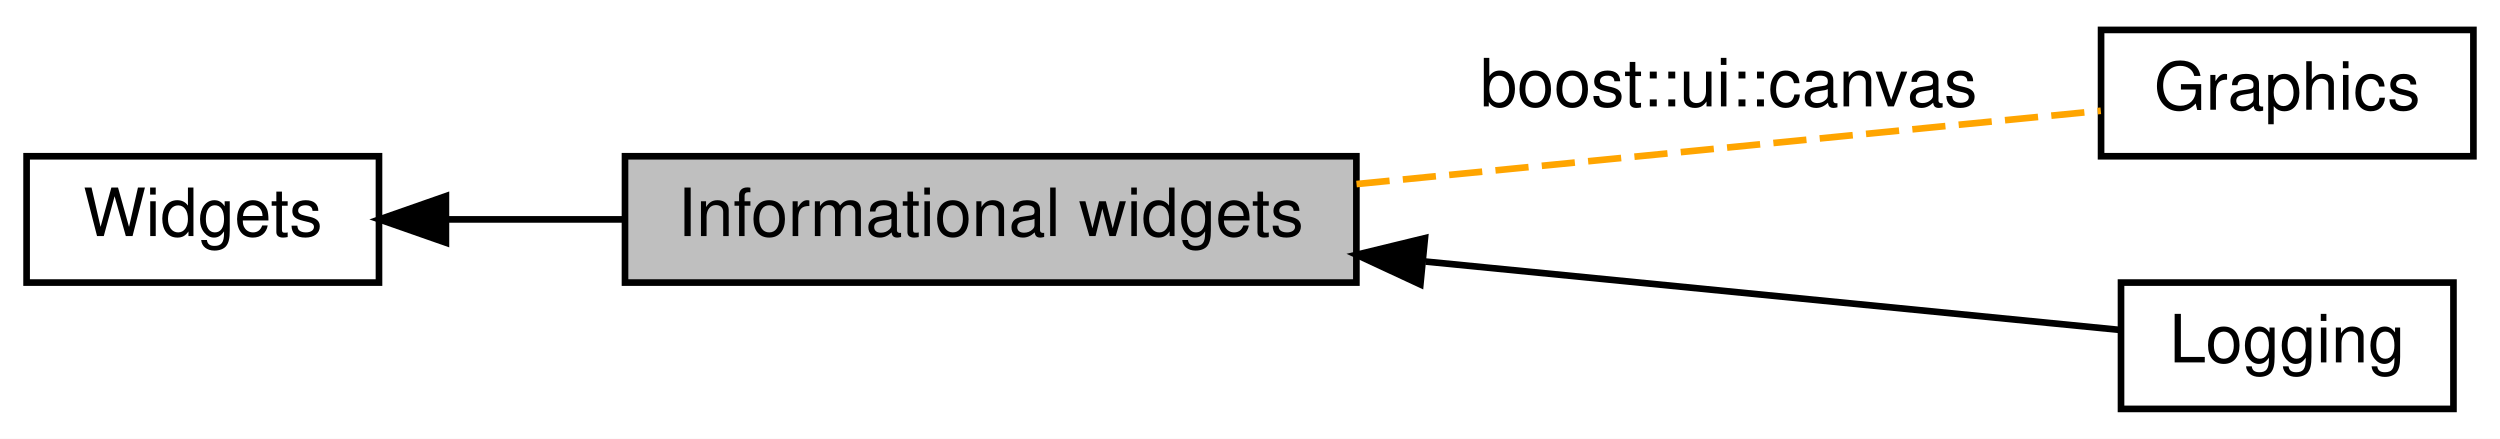
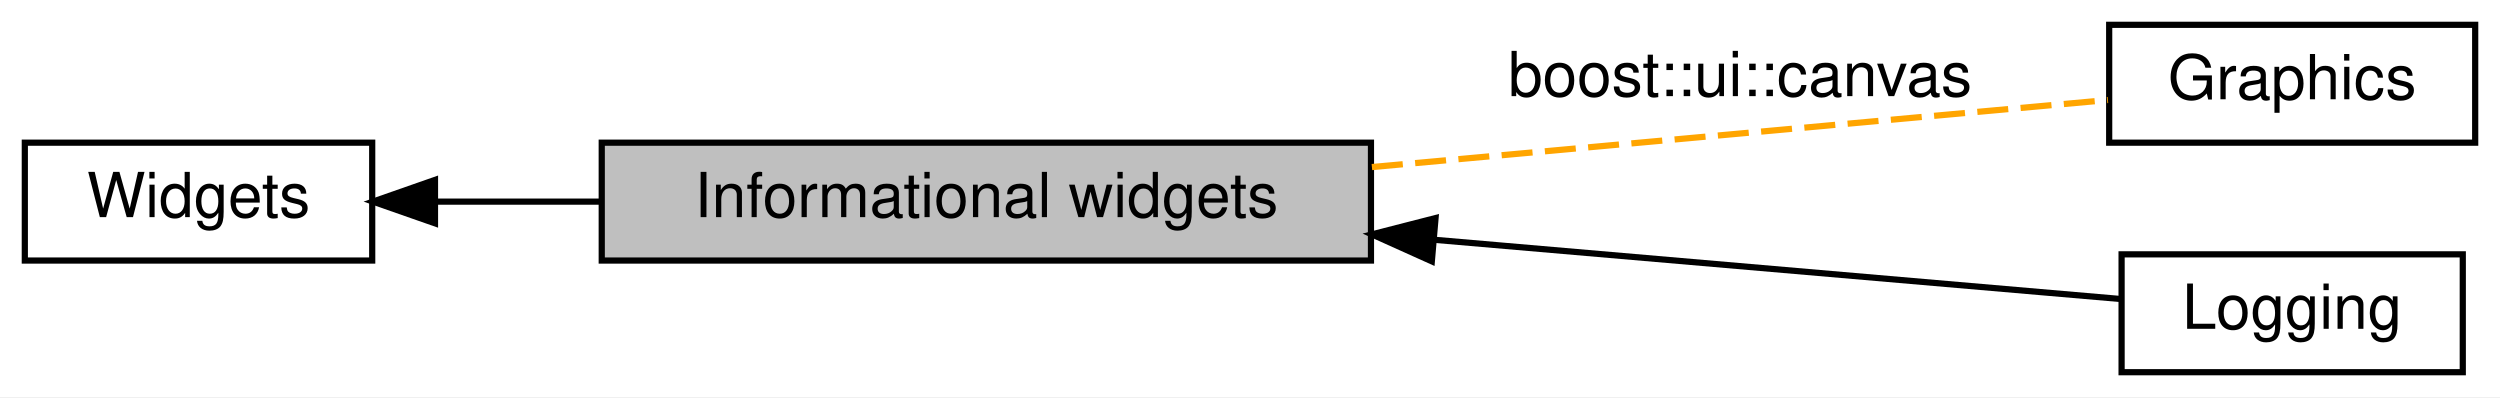
- <svg xmlns="http://www.w3.org/2000/svg" xmlns:xlink="http://www.w3.org/1999/xlink" width="376pt" height="66pt" viewBox="0.00 0.00 376.00 66.00">
-   <g id="graph0" class="graph" transform="scale(1 1) rotate(0) translate(4 62)">
-     <polygon fill="white" stroke="none" points="-4,4 -4,-62 372,-62 372,4 -4,4" />
+ <svg xmlns="http://www.w3.org/2000/svg" xmlns:xlink="http://www.w3.org/1999/xlink" width="403pt" height="64pt" viewBox="0.00 0.00 403.00 64.00">
+   <g id="graph0" class="graph" transform="scale(1 1) rotate(0) translate(4 60)">
+     <polygon fill="white" stroke="transparent" points="-4,4 -4,-60 399,-60 399,4 -4,4" />
    <g id="node1" class="node">
      <g id="a_node1">
-         <a xlink:href="group__graphics.html" target="_top" xlink:title="Graphics">
-           <polygon fill="white" stroke="black" points="312,-38.5 312,-57.5 368,-57.5 368,-38.5 312,-38.5" />
-           <text text-anchor="middle" x="340" y="-45.5" font-family="Helvetica,sans-Serif" font-size="10.00">Graphics</text>
+         <a xlink:href="group__graphics.html" target="_top" xlink:title="Canvas graphics.">
+           <polygon fill="white" stroke="black" points="395,-56 336,-56 336,-37 395,-37 395,-56" />
+           <text text-anchor="middle" x="365.5" y="-44" font-family="Helvetica,sans-Serif" font-size="10.00">Graphics</text>
        </a>
      </g>
    </g>
    <g id="node2" class="node">
      <g id="a_node2">
-         <a xlink:href="group__widget.html" target="_top" xlink:title="Widgets">
-           <polygon fill="white" stroke="black" points="0,-19.5 0,-38.5 53,-38.5 53,-19.5 0,-19.5" />
-           <text text-anchor="middle" x="26.5" y="-26.5" font-family="Helvetica,sans-Serif" font-size="10.00">Widgets</text>
+         <a xlink:href="group__widget.html" target="_top" xlink:title="Graphical widgets.">
+           <polygon fill="white" stroke="black" points="56,-37 0,-37 0,-18 56,-18 56,-37" />
+           <text text-anchor="middle" x="28" y="-25" font-family="Helvetica,sans-Serif" font-size="10.00">Widgets</text>
        </a>
      </g>
    </g>
    <g id="node4" class="node">
-       <polygon fill="#bfbfbf" stroke="black" points="90,-19.5 90,-38.5 200,-38.5 200,-19.5 90,-19.5" />
-       <text text-anchor="middle" x="145" y="-26.5" font-family="Helvetica,sans-Serif" font-size="10.00">Informational widgets</text>
+       <g id="a_node4">
+         <a xlink:title="Data output widgets.">
+           <polygon fill="#bfbfbf" stroke="black" points="217,-37 93,-37 93,-18 217,-18 217,-37" />
+           <text text-anchor="middle" x="155" y="-25" font-family="Helvetica,sans-Serif" font-size="10.00">Informational widgets</text>
+         </a>
+       </g>
    </g>
    <g id="edge1" class="edge">
-       <path fill="none" stroke="black" d="M63.256,-29C71.665,-29 80.812,-29 89.828,-29" />
-       <polygon fill="black" stroke="black" points="63.066,-25.5 53.066,-29 63.066,-32.5 63.066,-25.5" />
+       <path fill="none" stroke="black" d="M66.28,-27.5C74.65,-27.5 83.75,-27.5 92.81,-27.5" />
+       <polygon fill="black" stroke="black" points="66.12,-24 56.12,-27.5 66.12,-31 66.12,-24" />
    </g>
    <g id="node3" class="node">
      <g id="a_node3">
-         <a xlink:href="group__log.html" target="_top" xlink:title="Logging">
-           <polygon fill="white" stroke="black" points="315,-0.5 315,-19.5 365,-19.5 365,-0.5 315,-0.5" />
-           <text text-anchor="middle" x="340" y="-7.5" font-family="Helvetica,sans-Serif" font-size="10.00">Logging</text>
+         <a xlink:href="group__log.html" target="_top" xlink:title="Debug output and async user notifications.">
+           <polygon fill="white" stroke="black" points="393,-19 338,-19 338,0 393,0 393,-19" />
+           <text text-anchor="middle" x="365.5" y="-7" font-family="Helvetica,sans-Serif" font-size="10.00">Logging</text>
        </a>
      </g>
    </g>
    <g id="edge3" class="edge">
-       <path fill="none" stroke="orange" stroke-dasharray="5,2" d="M200.018,-34.318C236.484,-37.908 283.061,-42.493 311.96,-45.338" />
-       <text text-anchor="middle" x="256" y="-46" font-family="Helvetica,sans-Serif" font-size="10.00">boost::ui::canvas</text>
+       <path fill="none" stroke="orange" stroke-dasharray="5,2" d="M217.15,-33.07C256.32,-36.64 305.35,-41.11 335.8,-43.88" />
+       <text text-anchor="middle" x="276.5" y="-44.5" font-family="Helvetica,sans-Serif" font-size="10.00">boost::ui::canvas</text>
    </g>
    <g id="edge2" class="edge">
-       <path fill="none" stroke="black" d="M210.417,-22.659C246.264,-19.13 288.777,-14.944 314.815,-12.381" />
-       <polygon fill="black" stroke="black" points="209.627,-19.219 200.018,-23.682 210.313,-26.186 209.627,-19.219" />
+       <path fill="none" stroke="black" d="M227.19,-21.35C265.28,-18.07 309.94,-14.21 337.73,-11.81" />
+       <polygon fill="black" stroke="black" points="226.81,-17.87 217.15,-22.22 227.41,-24.85 226.81,-17.87" />
    </g>
  </g>
</svg>
